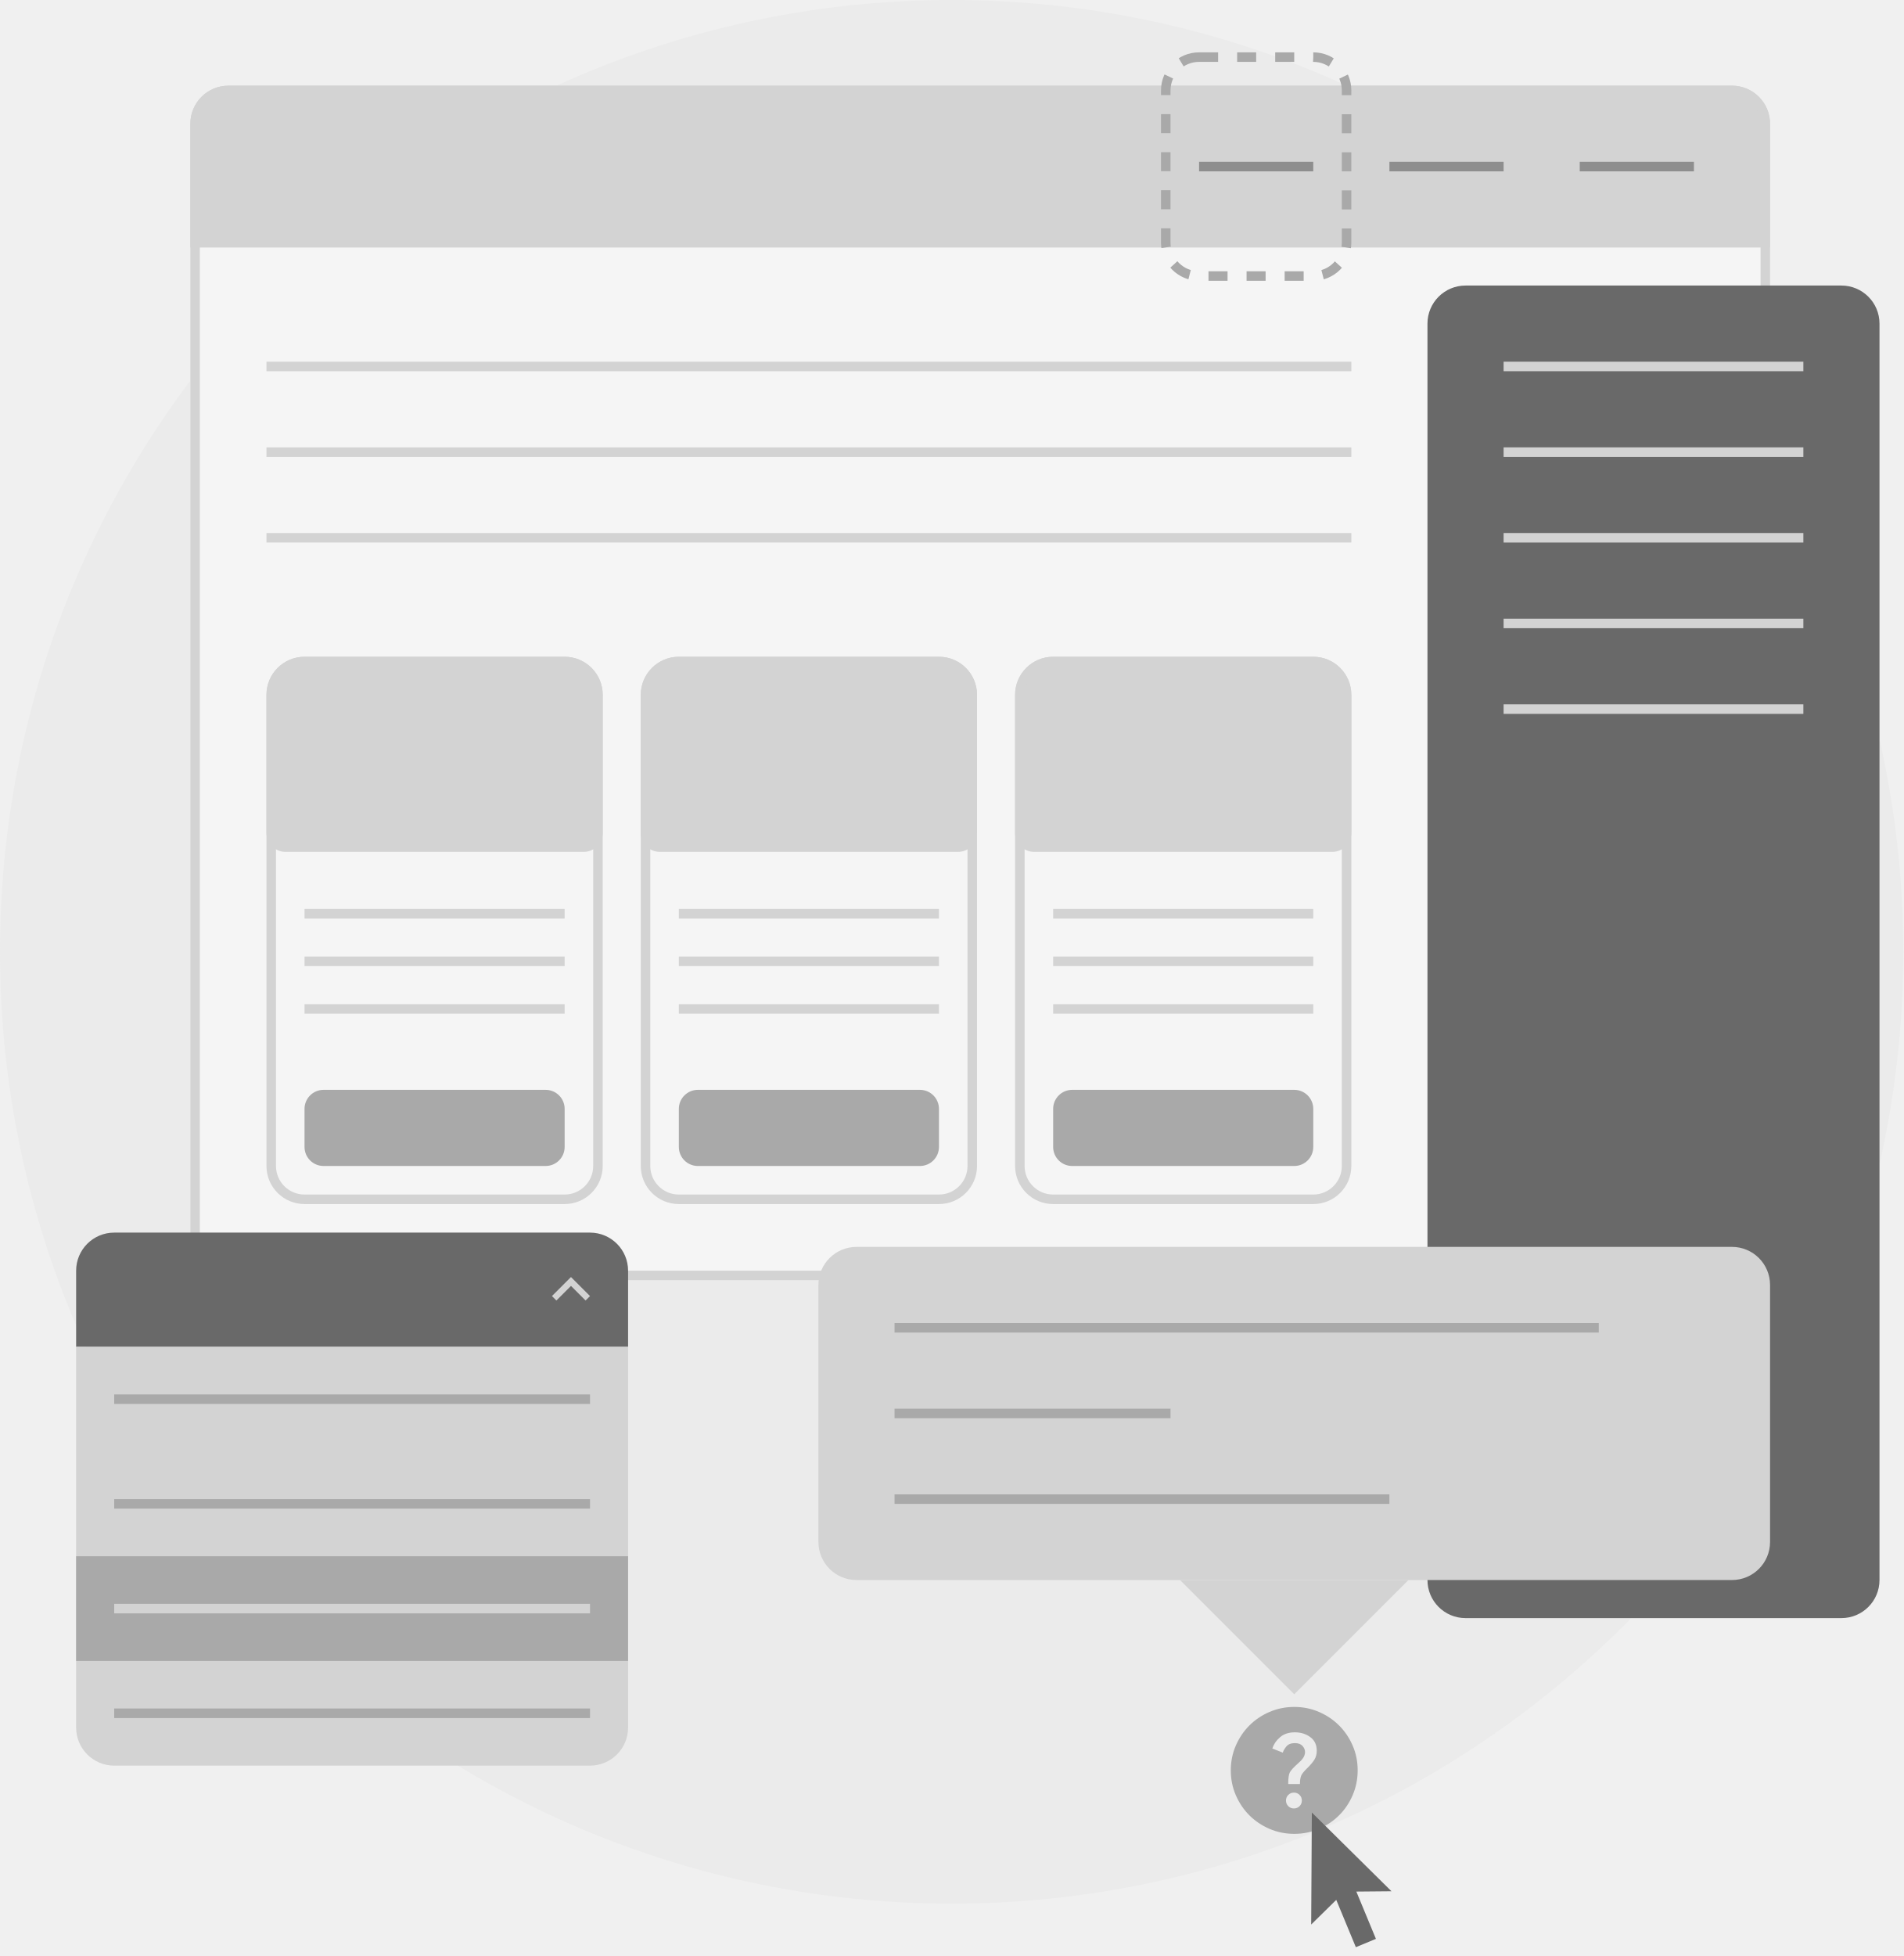
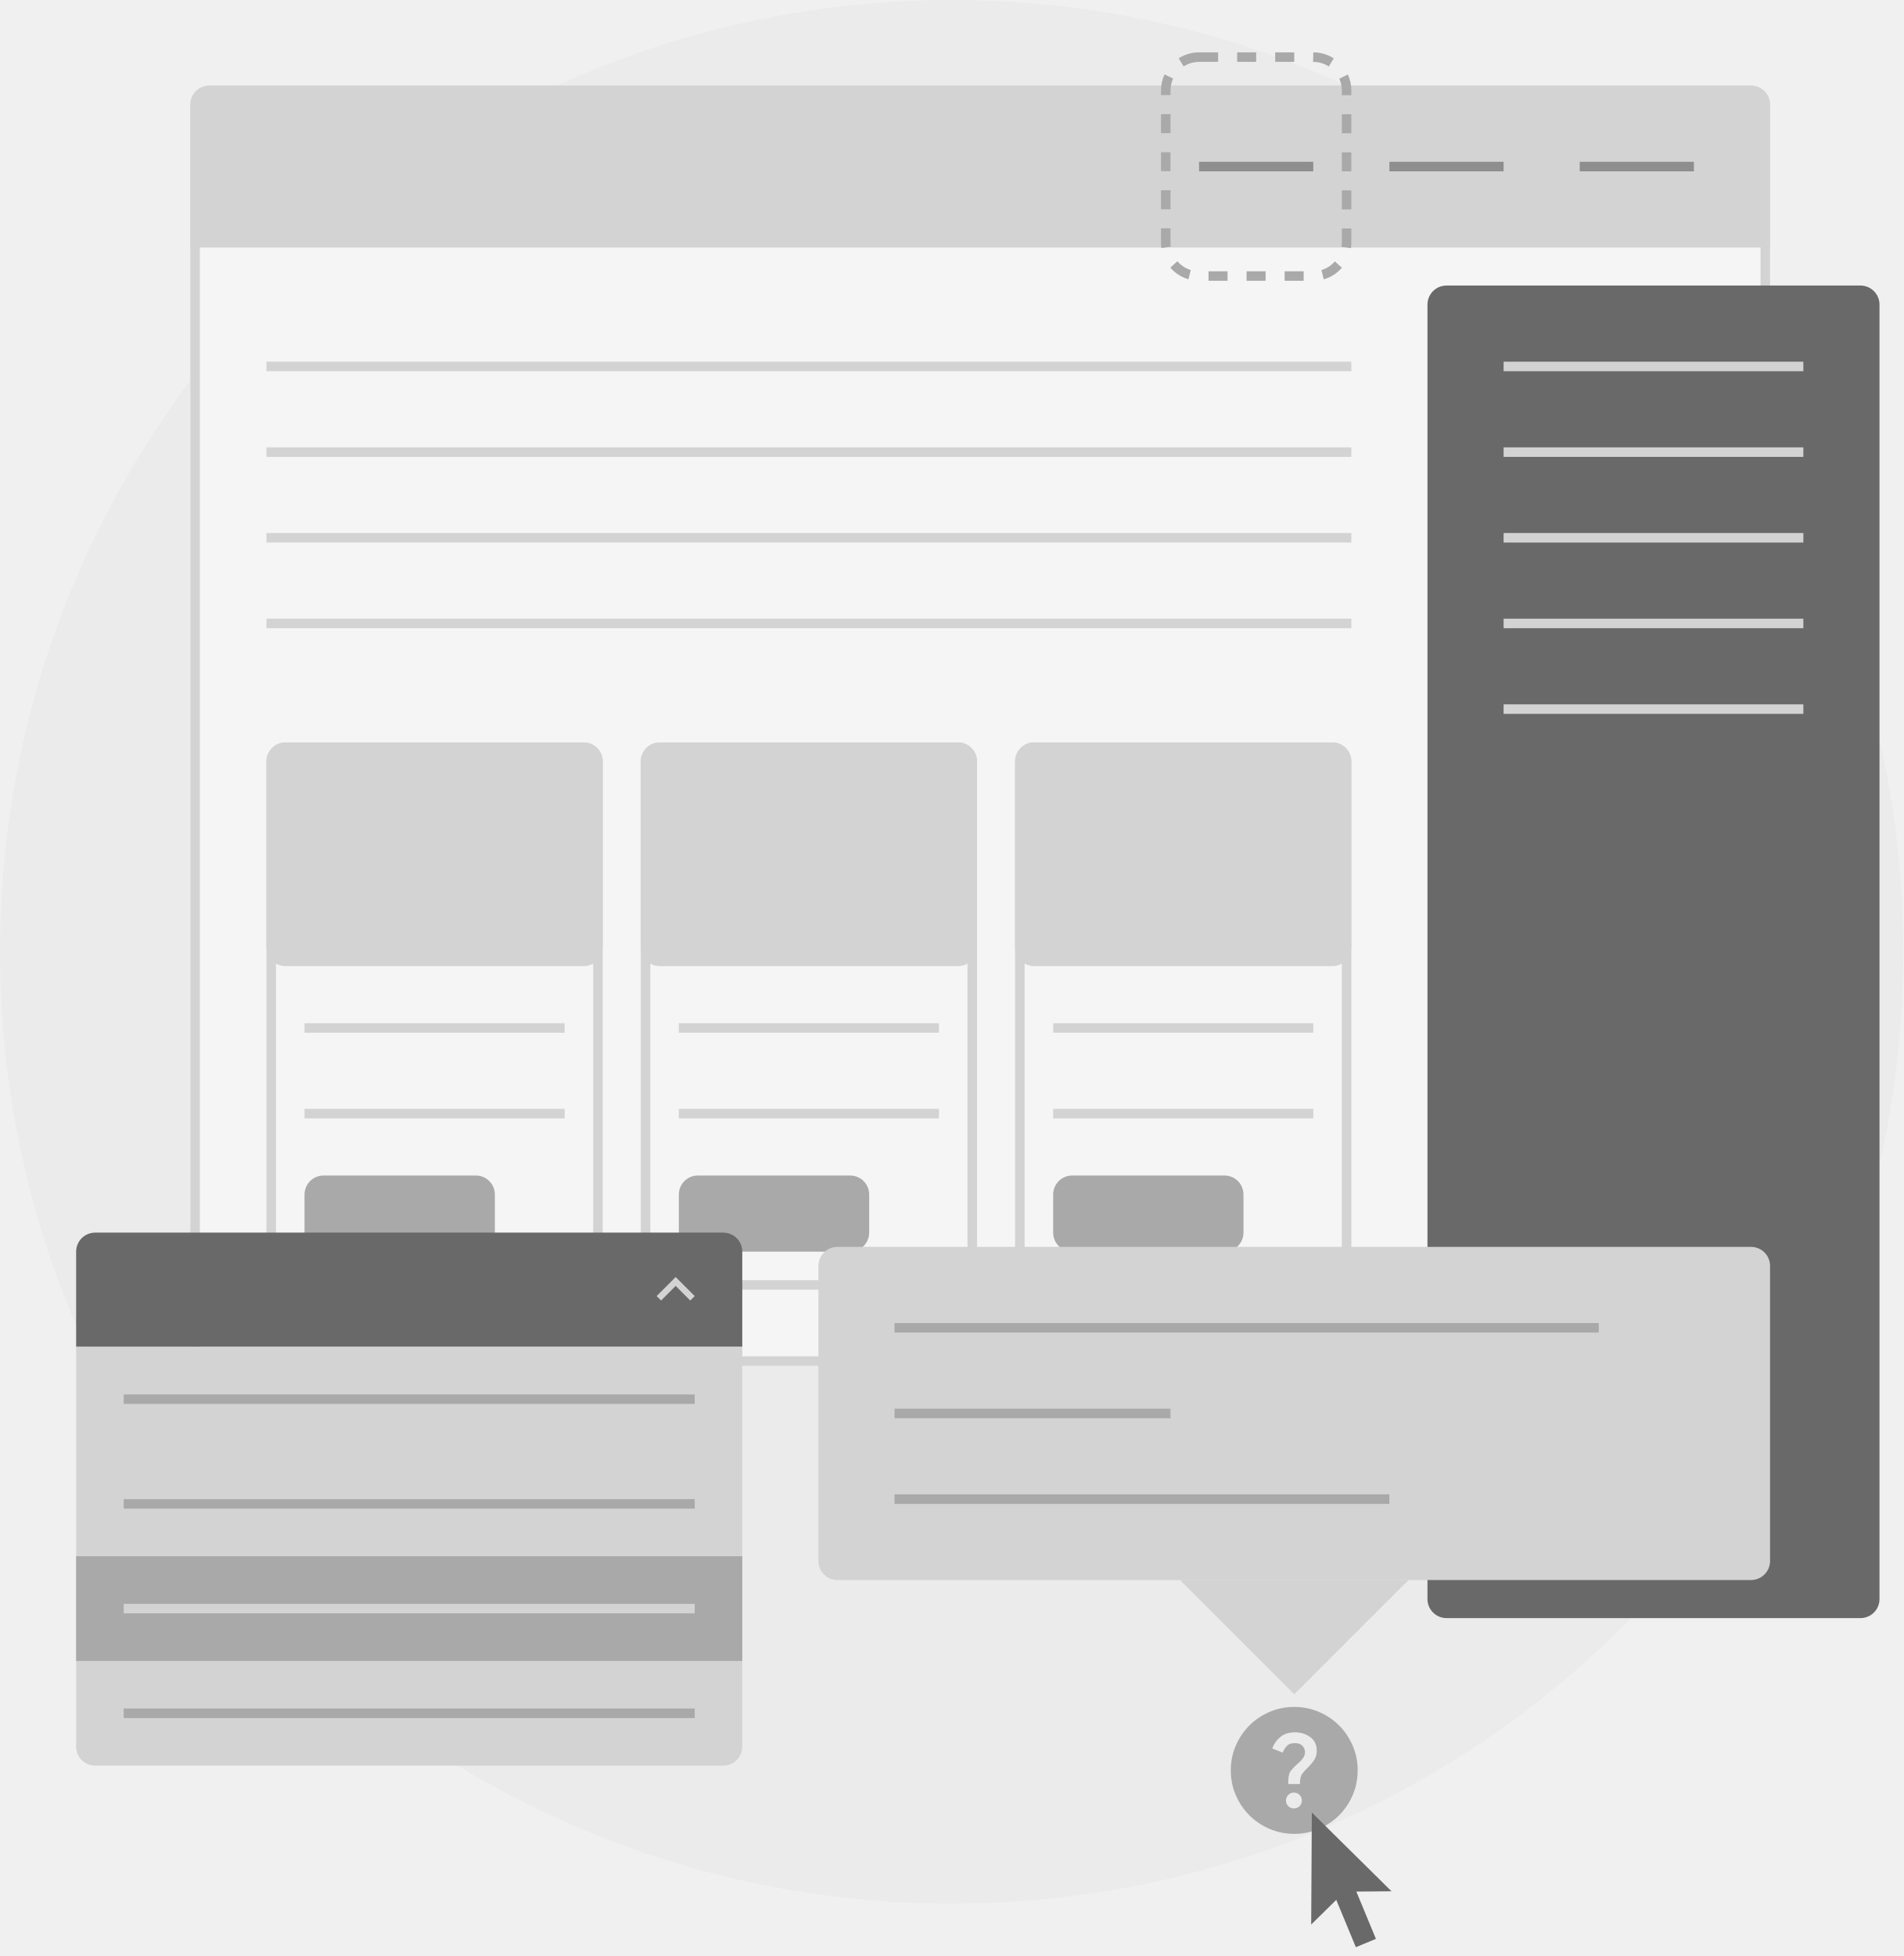
<svg xmlns="http://www.w3.org/2000/svg" width="400" height="411" viewBox="0 0 400 411" fill="none">
  <path d="M200 400C310.457 400 400 310.457 400 200C400 89.543 310.457 0 200 0C89.543 0 0 89.543 0 200C0 310.457 89.543 400 200 400Z" fill="#EBEBEB" />
-   <g clip-path="url(#clip0_2106_290)">
-     <rect x="40" y="18" width="332" height="251" rx="8" fill="#F5F5F5" />
+   <g clip-path="url(#clip0_2146_400)">
+     <rect x="40" y="18" width="332" height="269" rx="4" fill="#F5F5F5" />
    <rect width="332" height="34" transform="translate(40 18)" fill="#D3D3D3" />
    <rect width="24" height="2" transform="matrix(1 0 0 -1 252 36)" fill="#8E8E8E" />
    <rect width="24" height="2" transform="matrix(1 0 0 -1 292 36)" fill="#8E8E8E" />
    <rect width="24" height="2" transform="matrix(1 0 0 -1 332 36)" fill="#8E8E8E" />
    <rect width="228" height="2" transform="translate(56 76)" fill="#D3D3D3" />
    <rect width="228" height="2" transform="translate(56 94)" fill="#D3D3D3" />
    <rect width="228" height="2" transform="translate(56 112)" fill="#D3D3D3" />
-     <g clip-path="url(#clip1_2106_290)">
-       <rect x="56" y="138" width="70.667" height="115" rx="8" fill="#F5F5F5" />
-       <rect x="56" y="138" width="70.667" height="41" rx="4" fill="#D3D3D3" />
-       <rect width="54.667" height="2" transform="matrix(1 0 0 -1 64 193)" fill="#D3D3D3" />
-       <rect width="54.667" height="2" transform="matrix(1 0 0 -1 64 203)" fill="#D3D3D3" />
-       <rect width="54.667" height="2" transform="matrix(1 0 0 -1 64 213)" fill="#D3D3D3" />
-       <rect x="64" y="229" width="54.667" height="16" rx="4" fill="#A9A9A9" />
+     <rect width="228" height="2" transform="translate(56 130)" fill="#D3D3D3" />
+     <g clip-path="url(#clip1_2146_400)">
+       <rect x="56" y="156" width="70.667" height="115" rx="4" fill="#F5F5F5" />
+       <rect x="56" y="156" width="70.667" height="47" rx="4" fill="#D3D3D3" />
+       <rect width="54.667" height="2" transform="matrix(1 0 0 -1 64 217)" fill="#D3D3D3" />
+       <rect width="54.667" height="2" transform="matrix(1 0 0 -1 64 235)" fill="#D3D3D3" />
+       <rect x="64" y="247" width="40" height="16" rx="4" fill="#A9A9A9" />
    </g>
-     <rect x="57" y="139" width="68.667" height="113" rx="7" stroke="#D3D3D3" stroke-width="2" />
-     <g clip-path="url(#clip2_2106_290)">
-       <rect x="134.667" y="138" width="70.667" height="115" rx="8" fill="#F5F5F5" />
-       <rect x="134.667" y="138" width="70.667" height="41" rx="4" fill="#D3D3D3" />
-       <rect width="54.667" height="2" transform="matrix(1 0 0 -1 142.667 193)" fill="#D3D3D3" />
-       <rect width="54.667" height="2" transform="matrix(1 0 0 -1 142.667 203)" fill="#D3D3D3" />
-       <rect width="54.667" height="2" transform="matrix(1 0 0 -1 142.667 213)" fill="#D3D3D3" />
-       <rect x="142.667" y="229" width="54.667" height="16" rx="4" fill="#A9A9A9" />
+     <rect x="57" y="157" width="68.667" height="113" rx="3" stroke="#D3D3D3" stroke-width="2" />
+     <g clip-path="url(#clip2_2146_400)">
+       <rect x="134.667" y="156" width="70.667" height="115" rx="4" fill="#F5F5F5" />
+       <rect x="134.667" y="156" width="70.667" height="47" rx="4" fill="#D3D3D3" />
+       <rect width="54.667" height="2" transform="matrix(1 0 0 -1 142.667 217)" fill="#D3D3D3" />
+       <rect width="54.667" height="2" transform="matrix(1 0 0 -1 142.667 235)" fill="#D3D3D3" />
+       <rect x="142.667" y="247" width="40" height="16" rx="4" fill="#A9A9A9" />
    </g>
-     <rect x="135.667" y="139" width="68.667" height="113" rx="7" stroke="#D3D3D3" stroke-width="2" />
-     <g clip-path="url(#clip3_2106_290)">
-       <rect x="213.333" y="138" width="70.667" height="115" rx="8" fill="#F5F5F5" />
-       <rect x="213.333" y="138" width="70.667" height="41" rx="4" fill="#D3D3D3" />
-       <rect width="54.667" height="2" transform="matrix(1 0 0 -1 221.333 193)" fill="#D3D3D3" />
-       <rect width="54.667" height="2" transform="matrix(1 0 0 -1 221.333 203)" fill="#D3D3D3" />
-       <rect width="54.667" height="2" transform="matrix(1 0 0 -1 221.333 213)" fill="#D3D3D3" />
-       <rect x="221.333" y="229" width="54.667" height="16" rx="4" fill="#A9A9A9" />
+     <rect x="135.667" y="157" width="68.667" height="113" rx="3" stroke="#D3D3D3" stroke-width="2" />
+     <g clip-path="url(#clip3_2146_400)">
+       <rect x="213.333" y="156" width="70.667" height="115" rx="4" fill="#F5F5F5" />
+       <rect x="213.333" y="156" width="70.667" height="47" rx="4" fill="#D3D3D3" />
+       <rect width="54.667" height="2" transform="matrix(1 0 0 -1 221.333 217)" fill="#D3D3D3" />
+       <rect width="54.667" height="2" transform="matrix(1 0 0 -1 221.333 235)" fill="#D3D3D3" />
+       <rect x="221.333" y="247" width="40" height="16" rx="4" fill="#A9A9A9" />
    </g>
-     <rect x="214.333" y="139" width="68.667" height="113" rx="7" stroke="#D3D3D3" stroke-width="2" />
+     <rect x="214.333" y="157" width="68.667" height="113" rx="3" stroke="#D3D3D3" stroke-width="2" />
  </g>
-   <rect x="41" y="19" width="330" height="249" rx="7" stroke="#D3D3D3" stroke-width="2" />
-   <rect x="300" y="60" width="95" height="280" rx="8" fill="#696969" />
+   <rect x="41" y="19" width="330" height="267" rx="3" stroke="#D3D3D3" stroke-width="2" />
+   <rect x="300" y="60" width="95" height="280" rx="4" fill="#696969" />
  <rect width="63" height="2" transform="matrix(1 0 0 -1 316 78)" fill="#D3D3D3" />
  <rect width="63" height="2" transform="matrix(1 0 0 -1 316 96)" fill="#D3D3D3" />
  <rect width="63" height="2" transform="matrix(1 0 0 -1 316 114)" fill="#D3D3D3" />
  <rect width="63" height="2" transform="matrix(1 0 0 -1 316 132)" fill="#D3D3D3" />
  <rect width="63" height="2" transform="matrix(1 0 0 -1 316 150)" fill="#D3D3D3" />
-   <g clip-path="url(#clip4_2106_290)">
-     <rect width="116" height="24" transform="translate(16 259)" fill="#696969" />
-     <path d="M116 272.333L120 268.333L124 272.333L123.067 273.267L120 270.2L116.933 273.267L116 272.333Z" fill="#D3D3D3" />
-     <path d="M16 283H132V363C132 367.418 128.418 371 124 371H24C19.582 371 16 367.418 16 363V283Z" fill="#D3D3D3" />
-     <rect width="100" height="2" transform="matrix(1 0 0 -1 24 295)" fill="#A9A9A9" />
-     <rect width="100" height="2" transform="matrix(1 0 0 -1 24 317)" fill="#A9A9A9" />
-     <rect width="116" height="22" transform="translate(16 327)" fill="#A9A9A9" />
-     <rect width="100" height="2" transform="matrix(1 0 0 -1 24 339)" fill="#D3D3D3" />
-     <rect width="100" height="2" transform="matrix(1 0 0 -1 24 361)" fill="#A9A9A9" />
+   <g clip-path="url(#clip4_2146_400)">
+     <rect width="140" height="24" transform="translate(16 259)" fill="#696969" />
+     <path d="M138 272.333L142 268.333L146 272.333L145.067 273.267L142 270.2L138.933 273.267L138 272.333Z" fill="#D3D3D3" />
+     <rect width="140" height="88" transform="translate(16 283)" fill="#D3D3D3" />
+     <rect width="120" height="2" transform="matrix(1 0 0 -1 26 295)" fill="#A9A9A9" />
+     <rect width="120" height="2" transform="matrix(1 0 0 -1 26 317)" fill="#A9A9A9" />
+     <rect width="140" height="22" transform="translate(16 327)" fill="#A9A9A9" />
+     <rect width="120" height="2" transform="matrix(1 0 0 -1 26 339)" fill="#D3D3D3" />
+     <rect width="120" height="2" transform="matrix(1 0 0 -1 26 361)" fill="#A9A9A9" />
  </g>
-   <rect x="172" y="262" width="200" height="70" rx="8" fill="#D3D3D3" />
+   <rect x="172" y="262" width="200" height="70" rx="4" fill="#D3D3D3" />
  <rect width="148" height="2" transform="translate(188 278)" fill="#A9A9A9" />
  <rect width="58" height="2" transform="translate(188 296)" fill="#A9A9A9" />
  <rect width="104" height="2" transform="translate(188 314)" fill="#A9A9A9" />
  <path d="M272 356L248 332L296 332L272 356Z" fill="#D3D3D3" />
  <path d="M273.117 379.517C273.439 379.195 273.6 378.8 273.6 378.333C273.6 377.867 273.439 377.472 273.117 377.149C272.796 376.827 272.401 376.666 271.933 376.667C271.466 376.668 271.072 376.829 270.751 377.151C270.43 377.473 270.268 377.867 270.267 378.333C270.265 378.8 270.426 379.195 270.751 379.517C271.075 379.84 271.469 380.001 271.933 380C272.397 379.999 272.792 379.838 273.117 379.516M270.733 374.867H273.2C273.2 374.133 273.284 373.556 273.451 373.133C273.618 372.711 274.09 372.133 274.867 371.4C275.444 370.822 275.9 370.272 276.233 369.749C276.567 369.227 276.733 368.599 276.733 367.867C276.733 366.622 276.278 365.667 275.367 365C274.456 364.333 273.378 364 272.133 364C270.867 364 269.839 364.333 269.051 365C268.262 365.667 267.712 366.467 267.4 367.4L269.6 368.267C269.711 367.867 269.961 367.433 270.351 366.967C270.74 366.5 271.334 366.267 272.133 366.267C272.844 366.267 273.378 366.461 273.733 366.851C274.089 367.24 274.267 367.668 274.267 368.133C274.267 368.578 274.133 368.995 273.867 369.384C273.6 369.773 273.267 370.134 272.867 370.467C271.889 371.333 271.289 371.989 271.067 372.433C270.844 372.878 270.733 373.689 270.733 374.867ZM272 385.333C270.156 385.333 268.422 384.984 266.8 384.284C265.178 383.585 263.767 382.634 262.567 381.433C261.367 380.233 260.417 378.821 259.717 377.2C259.018 375.579 258.668 373.845 258.667 372C258.666 370.155 259.016 368.421 259.717 366.8C260.419 365.179 261.368 363.768 262.567 362.567C263.765 361.366 265.176 360.416 266.8 359.717C268.424 359.019 270.157 358.669 272 358.667C273.843 358.665 275.576 359.015 277.2 359.717C278.824 360.42 280.235 361.369 281.433 362.567C282.632 363.764 283.582 365.175 284.284 366.8C284.986 368.425 285.336 370.158 285.333 372C285.331 373.842 284.98 375.575 284.283 377.2C283.585 378.825 282.635 380.236 281.433 381.433C280.232 382.631 278.82 383.581 277.2 384.284C275.58 384.987 273.846 385.337 272 385.333Z" fill="#A9A9A9" />
-   <g clip-path="url(#clip5_2106_290)">
+   <g clip-path="url(#clip5_2146_400)">
    <path d="M275.7 380.852L275.562 404.386L280.832 399.209L284.949 409.148L289.167 407.4L285.051 397.462L292.438 397.396L275.7 380.852Z" fill="#696969" />
  </g>
  <rect x="245" y="12" width="38" height="46" rx="7" stroke="#A9A9A9" stroke-width="2" stroke-dasharray="4 4" />
  <defs>
-     <clipPath id="clip0_2106_290">
-       <rect x="40" y="18" width="332" height="251" rx="8" fill="white" />
+     <clipPath id="clip0_2146_400">
+       <rect x="40" y="18" width="332" height="269" rx="4" fill="white" />
    </clipPath>
-     <clipPath id="clip1_2106_290">
-       <rect x="56" y="138" width="70.667" height="115" rx="8" fill="white" />
+     <clipPath id="clip1_2146_400">
+       <rect x="56" y="156" width="70.667" height="115" rx="4" fill="white" />
    </clipPath>
-     <clipPath id="clip2_2106_290">
-       <rect x="134.667" y="138" width="70.667" height="115" rx="8" fill="white" />
+     <clipPath id="clip2_2146_400">
+       <rect x="134.667" y="156" width="70.667" height="115" rx="4" fill="white" />
    </clipPath>
-     <clipPath id="clip3_2106_290">
-       <rect x="213.333" y="138" width="70.667" height="115" rx="8" fill="white" />
+     <clipPath id="clip3_2146_400">
+       <rect x="213.333" y="156" width="70.667" height="115" rx="4" fill="white" />
    </clipPath>
-     <clipPath id="clip4_2106_290">
-       <rect x="16" y="259" width="116" height="112" rx="8" fill="white" />
+     <clipPath id="clip4_2146_400">
+       <rect x="16" y="259" width="140" height="112" rx="4" fill="white" />
    </clipPath>
-     <clipPath id="clip5_2106_290">
+     <clipPath id="clip5_2146_400">
      <rect width="32" height="32" fill="white" transform="translate(268 411) rotate(-90)" />
    </clipPath>
  </defs>
</svg>
